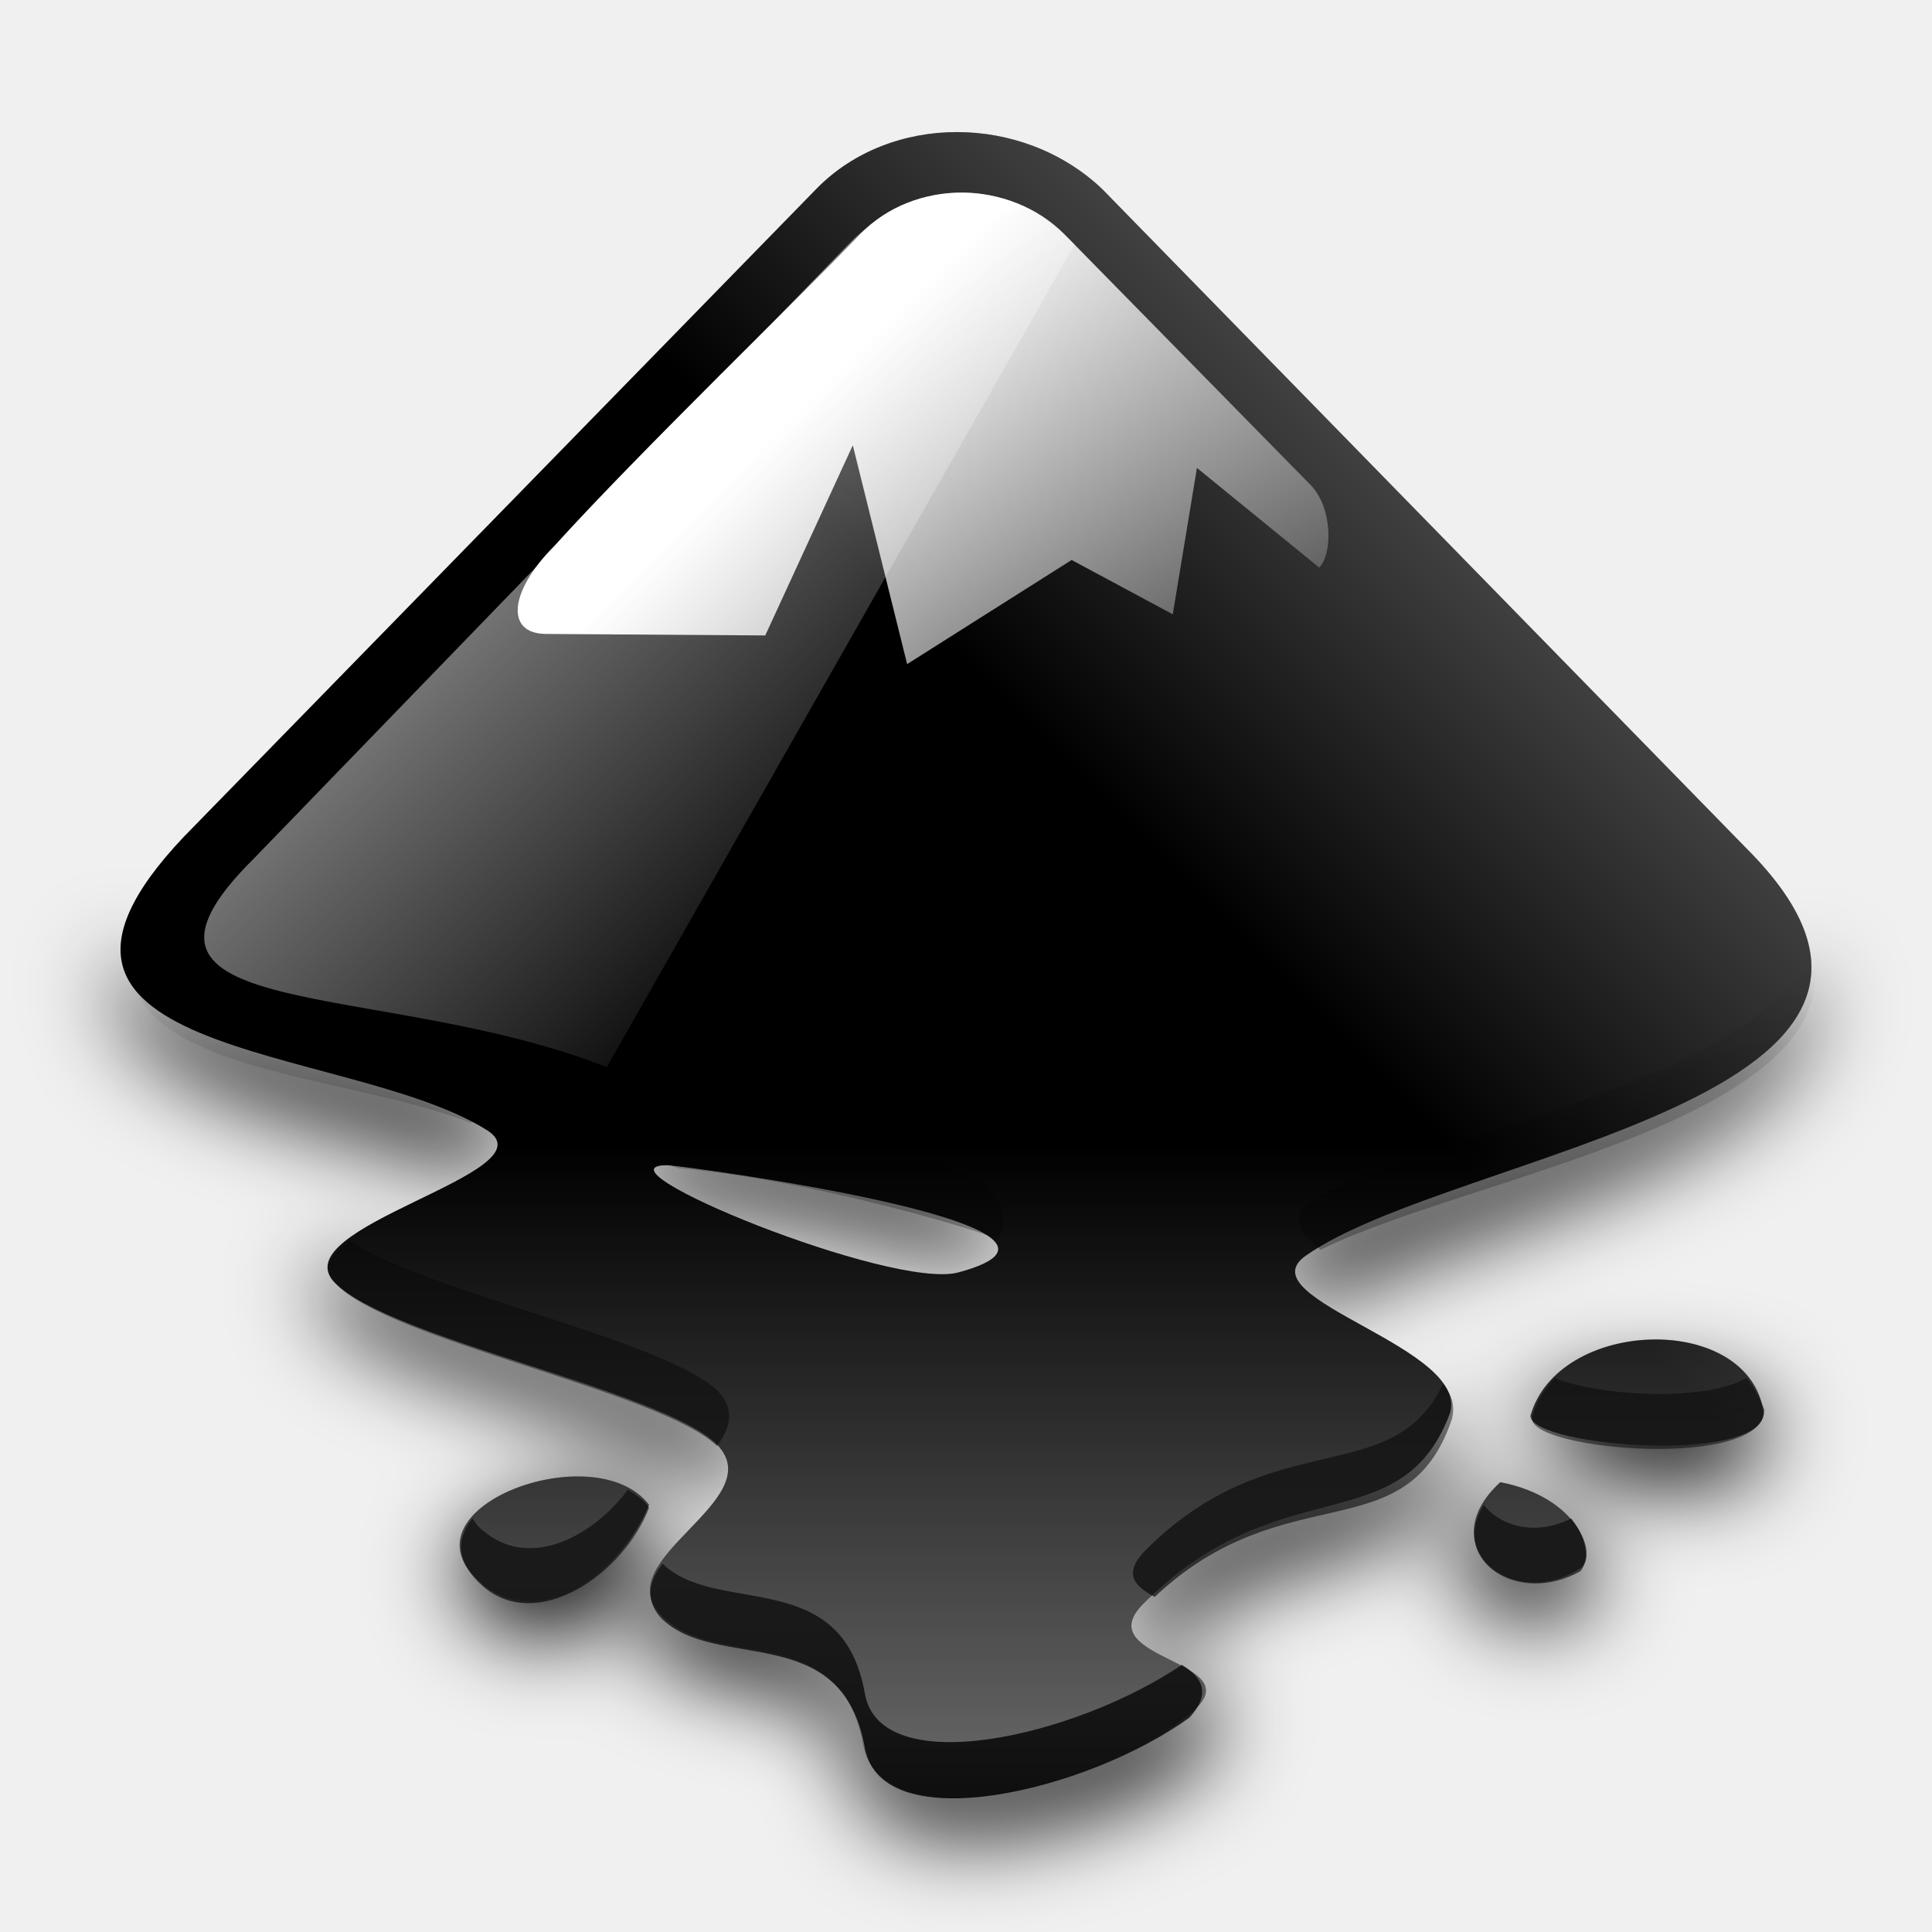
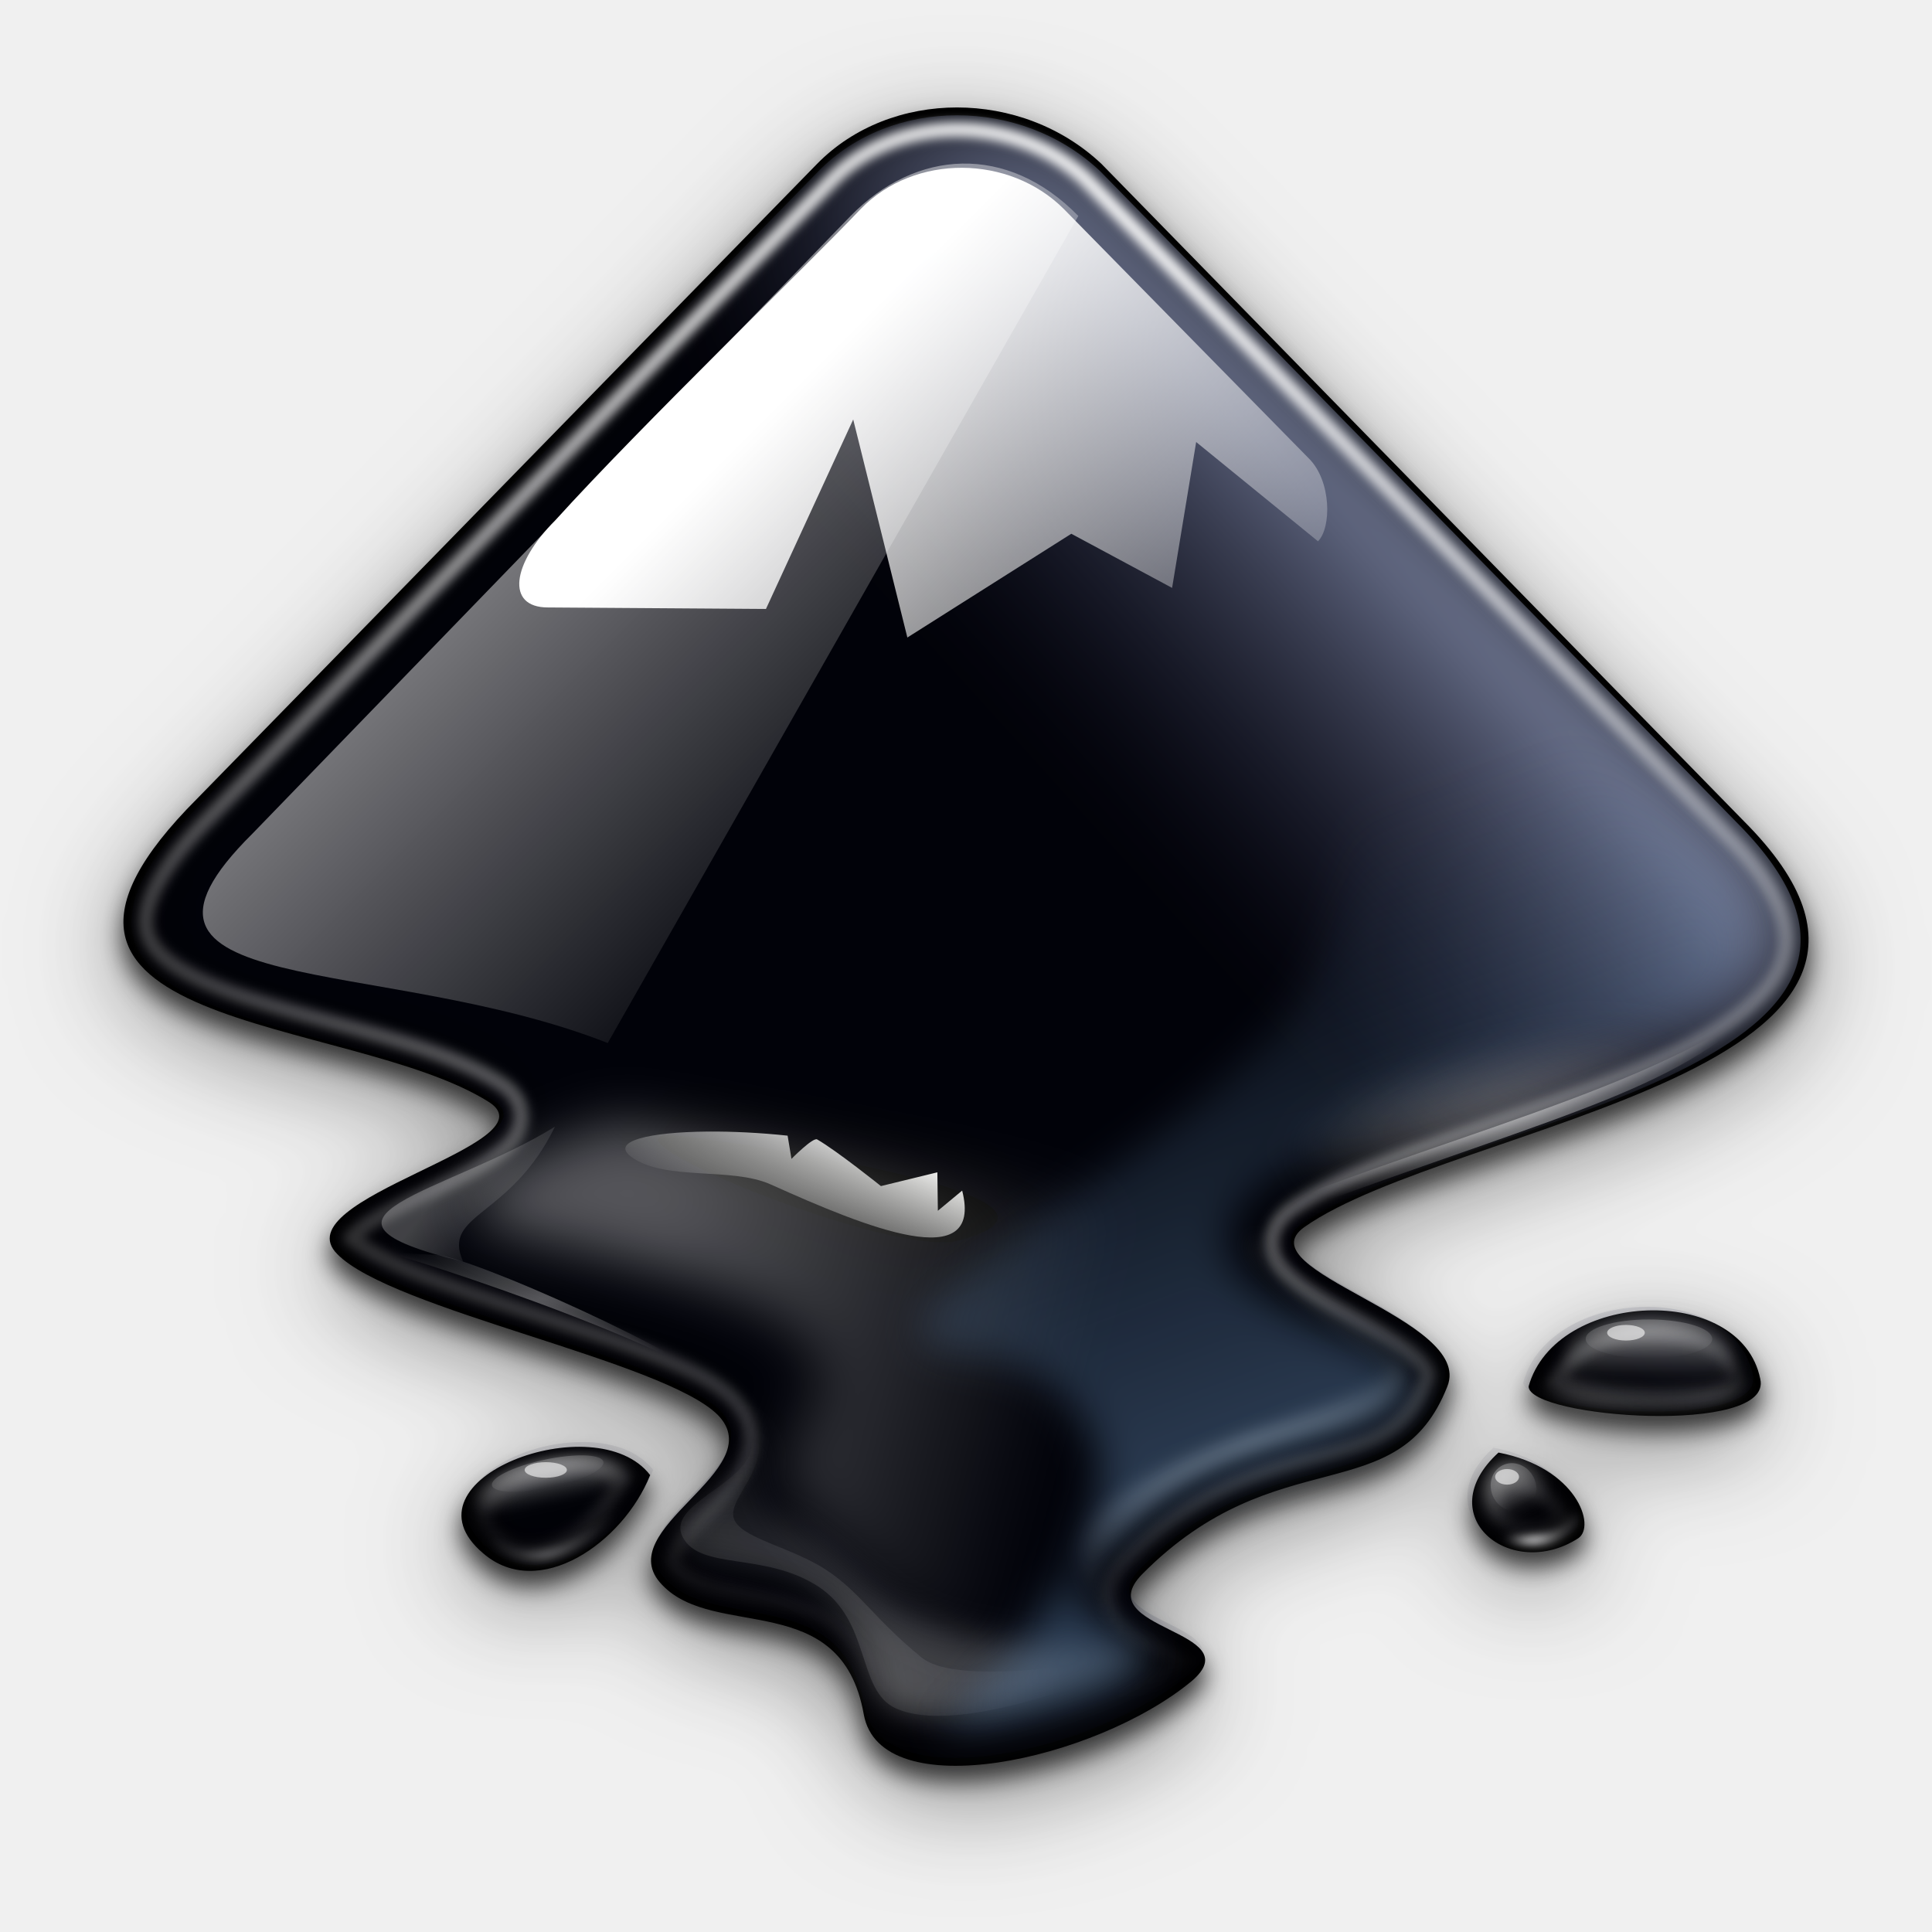
<svg xmlns="http://www.w3.org/2000/svg" xmlns:xlink="http://www.w3.org/1999/xlink" version="1.0" width="128" height="128" id="svg2">
  <defs id="defs4">
    <linearGradient id="WhiteTransparent" gradientUnits="userSpaceOnUse">
      <stop style="stop-color:white;stop-opacity:1" offset="0" id="stop7" />
      <stop style="stop-color:white;stop-opacity:0" offset="1" id="stop9" />
    </linearGradient>
    <linearGradient id="BlackTransparent" gradientUnits="userSpaceOnUse">
      <stop style="stop-color:black;stop-opacity:1" offset="0" id="stop12" />
      <stop style="stop-color:black;stop-opacity:0" offset="1" id="stop14" />
    </linearGradient>
    <linearGradient id="liquidShade" xlink:href="#BlackTransparent" x1="0" y1="128" x2="0" y2="64" gradientUnits="userSpaceOnUse" />
    <linearGradient id="liquidSpecular" xlink:href="#WhiteTransparent" x1="0" y1="128" x2="0" y2="76" gradientUnits="userSpaceOnUse" />
    <linearGradient id="sideSpecular" xlink:href="#WhiteTransparent" x1="80" y1="20" x2="60" y2="40" gradientUnits="userSpaceOnUse" />
    <linearGradient id="IcecapTip" xlink:href="#WhiteTransparent" x1="60" y1="20" x2="90" y2="50" gradientUnits="userSpaceOnUse" />
    <linearGradient id="shinySpecular" xlink:href="#WhiteTransparent" x1="33" y1="35" x2="58" y2="60" gradientUnits="userSpaceOnUse" />
    <clipPath clipPathUnits="userSpaceOnUse" id="clipoutline1">
      <path id="outline1" d="M 54.1,12.5 L 12.9,54.7 C -2.7,70.3 23,69 32.3,74.9 C 36.6,77.7 18.5,81.3 22.2,85 C 25.8,88.7 43.9,92.1 47.5,95.7 C 51.1,99.4 40.2,103.3 43.8,107 C 47.3,110.7 55.7,107.2 57.2,115.6 C 58.3,121.8 72.6,118.7 79,113.4 C 83,110 72.1,110 75.7,106.3 C 84.7,97.2 92.7,102.2 96,93.8 C 97.8,89.3 82.4,86.1 86.5,83.2 C 96.3,76.3 132.3,72.8 115.7,56.2 L 73,12.5 C 67.7,7.5 59,7.5 54.1,12.5 z M 44.2,77.2 C 45.1,77.2 75,81.2 63.5,84.3 C 59.1,85.5 38.9,77.2 44.2,77.2 z M 101.4,93.8 C 101.4,95.9 117.7,97.1 116.8,93.3 C 115.5,86.9 103.2,87.4 101.4,93.8 z M 31.9,104.9 C 35.6,108.1 41.2,104.2 43,99.7 C 39.4,95 26.1,100 31.9,104.9 z M 99.4,98.2 C 94.8,102.4 100.2,106.8 104.7,103.9 C 105.9,103.1 104.6,99.2 99.4,98.2 z " />
    </clipPath>
    <filter id="ShadowBlur" filterUnits="userSpaceOnUse" x="0" y="0">
      <feGaussianBlur in="SourceAlpha" stdDeviation="3" result="blur" id="feGaussianBlur24" />
    </filter>
+     <filter color-interpolation-filters="sRGB" id="filter6017">
+       <feGaussianBlur stdDeviation="0.805" id="feGaussianBlur6019" />
+     </filter>
+     <filter color-interpolation-filters="sRGB" id="filter6031">
+       <feGaussianBlur stdDeviation="3.49" id="feGaussianBlur6033" />
+     </filter>
+     <linearGradient xlink:href="#linearGradient5785" id="linearGradient9175" gradientUnits="userSpaceOnUse" x1="82.119" y1="20" x2="60" y2="40" />
+     <linearGradient gradientUnits="userSpaceOnUse" id="linearGradient5785">
+       <stop id="stop5787" offset="0" style="stop-color:#c0cdf9;stop-opacity:1" />
+       <stop id="stop5789" offset="1" style="stop-color:#07092d;stop-opacity:0.288" />
+     </linearGradient>
+     <clipPath clipPathUnits="userSpaceOnUse" id="clipPath9086">
+       <use id="use9088" xlink:href="#outline1" class="low-specularity" style="fill:#ffffff;fill-opacity:1" x="0" y="0" width="400" height="300" transform="translate(1.009546e-6,0)" />
+     </clipPath>
+     <filter color-interpolation-filters="sRGB" id="filter8490">
+       <feGaussianBlur stdDeviation="2.416" id="feGaussianBlur8492" />
+     </filter>
+     <linearGradient gradientUnits="userSpaceOnUse" y2="60" x2="58" y1="35" x1="33" xlink:href="#WhiteTransparent-4" id="shinySpecular-4" gradientTransform="matrix(1.009184,0,0,1.009184,-0.3890738,-0.3831933)" />
+     <linearGradient gradientUnits="userSpaceOnUse" id="WhiteTransparent-4">
+       <stop id="stop7606-4" offset="0" style="stop-color:white;stop-opacity:1" />
+       <stop id="stop7608-7" offset="1" style="stop-color:white;stop-opacity:0" />
+     </linearGradient>
+     <linearGradient gradientUnits="userSpaceOnUse" y2="50" x2="90" y1="20" x1="60" xlink:href="#WhiteTransparent-4" id="IcecapTip-6" />
+     <radialGradient xlink:href="#linearGradient8568" id="radialGradient9177" gradientUnits="userSpaceOnUse" gradientTransform="matrix(1.570052,0,0,1.05093,-75.50011,-22.09591)" cx="116.31" cy="250.897" fx="116.31" fy="250.897" r="30.6" />
+     <linearGradient id="linearGradient8568">
+       <stop style="stop-color:#ffffff;stop-opacity:1;" offset="0" id="stop8570" />
+       <stop style="stop-color:#ffffff;stop-opacity:0;" offset="1" id="stop8572" />
+     </linearGradient>
+     <radialGradient xlink:href="#linearGradient8568" id="radialGradient8574" cx="132.444" cy="251.994" fx="132.444" fy="251.994" r="30.6" gradientTransform="matrix(2.003253,0,0,1.340898,-132.8752,-95.16607)" gradientUnits="userSpaceOnUse" />
+     <filter color-interpolation-filters="sRGB" id="filter8732" x="-0.078" width="1.156" y="-0.114" height="1.228">
+       <feGaussianBlur stdDeviation="1.958" id="feGaussianBlur8734" />
+     </filter>
+     <radialGradient xlink:href="#linearGradient8738" id="radialGradient8744" cx="210.25" cy="168.5" fx="210.25" fy="168.5" r="34.25" gradientTransform="matrix(1,0,0,0.4233577,0,97.16423)" gradientUnits="userSpaceOnUse" />
+     <linearGradient id="linearGradient8738">
+       <stop style="stop-color:#ffffff;stop-opacity:1;" offset="0" id="stop8740" />
+       <stop style="stop-color:#ffffff;stop-opacity:0;" offset="1" id="stop8742" />
+     </linearGradient>
+     <radialGradient xlink:href="#linearGradient8738" id="radialGradient8768" gradientUnits="userSpaceOnUse" gradientTransform="matrix(1,0,0,0.4233577,0,97.16423)" cx="217.5" cy="182.082" fx="217.5" fy="182.082" r="34.25" />
+     <filter color-interpolation-filters="sRGB" id="filter8764" x="-0.074" width="1.149" y="-0.175" height="1.351">
+       <feGaussianBlur stdDeviation="2.12" id="feGaussianBlur8766" />
+     </filter>
+     <linearGradient xlink:href="#linearGradient8866" id="linearGradient8912" x1="231.625" y1="195.188" x2="231.75" y2="201.5" gradientUnits="userSpaceOnUse" />
+     <linearGradient id="linearGradient8866">
+       <stop style="stop-color:#ffffff;stop-opacity:1;" offset="0" id="stop8868" />
+       <stop style="stop-color:#ffffff;stop-opacity:0;" offset="1" id="stop8870" />
+     </linearGradient>
+     <linearGradient xlink:href="#linearGradient8866" id="linearGradient8910" x1="231.376" y1="195.621" x2="231.376" y2="200.071" gradientUnits="userSpaceOnUse" />
+     <filter color-interpolation-filters="sRGB" id="filter8906" x="-0.085" width="1.171" y="-0.278" height="1.556">
+       <feGaussianBlur stdDeviation="0.565" id="feGaussianBlur8908" />
+     </filter>
+     <radialGradient xlink:href="#linearGradient8916" id="radialGradient8922" cx="228.219" cy="204.832" fx="228.219" fy="204.832" r="14.094" gradientTransform="matrix(1,0,0,0.1477455,0,174.5692)" gradientUnits="userSpaceOnUse" />
+     <linearGradient id="linearGradient8916">
+       <stop style="stop-color:#ffffff;stop-opacity:1;" offset="0" id="stop8918" />
+       <stop style="stop-color:#ffffff;stop-opacity:0;" offset="1" id="stop8920" />
+     </linearGradient>
+     <filter color-interpolation-filters="sRGB" id="filter8980" x="-0.07" width="1.14" y="-0.473" height="1.946">
+       <feGaussianBlur stdDeviation="0.821" id="feGaussianBlur8982" />
+     </filter>
+     <linearGradient xlink:href="#linearGradient8866" id="linearGradient8990" gradientUnits="userSpaceOnUse" x1="231.625" y1="195.188" x2="231.75" y2="201.5" />
+     <linearGradient xlink:href="#linearGradient8866" id="linearGradient8992" gradientUnits="userSpaceOnUse" x1="231.376" y1="195.621" x2="231.376" y2="200.071" />
+     <radialGradient xlink:href="#linearGradient8916" id="radialGradient8994" gradientUnits="userSpaceOnUse" gradientTransform="matrix(1,0,0,0.1477455,0,174.5692)" cx="228.219" cy="204.832" fx="228.219" fy="204.832" r="14.094" />
+     <radialGradient xlink:href="#linearGradient8998" id="radialGradient9004" cx="89.875" cy="187.869" fx="89.875" fy="187.869" r="22.75" gradientTransform="matrix(1,0,0,0.4070844,0,115.7601)" gradientUnits="userSpaceOnUse" />
+     <linearGradient id="linearGradient8998">
+       <stop style="stop-color:#ffffff;stop-opacity:0.33" offset="0" id="stop9000" />
+       <stop style="stop-color:#ffffff;stop-opacity:0;" offset="1" id="stop9002" />
+     </linearGradient>
+     <linearGradient xlink:href="#linearGradient8866" id="linearGradient9023" gradientUnits="userSpaceOnUse" x1="231.625" y1="195.188" x2="231.75" y2="201.5" />
+     <linearGradient xlink:href="#linearGradient8866" id="linearGradient9025" gradientUnits="userSpaceOnUse" x1="231.376" y1="195.621" x2="231.376" y2="200.071" />
+     <radialGradient xlink:href="#linearGradient9040" id="radialGradient9046" cx="90.281" cy="230.836" fx="90.281" fy="230.836" r="10.469" gradientTransform="matrix(1.185075,-0.3283582,0.1228557,0.4433973,-45.06831,152.9216)" gradientUnits="userSpaceOnUse" />
+     <linearGradient id="linearGradient9040">
+       <stop style="stop-color:#ffffff;stop-opacity:1;" offset="0" id="stop9042" />
+       <stop style="stop-color:#ffffff;stop-opacity:0;" offset="1" id="stop9044" />
+     </linearGradient>
+     <filter color-interpolation-filters="sRGB" id="filter9068" x="-0.076" width="1.152" y="-0.166" height="1.331">
+       <feGaussianBlur stdDeviation="0.665" id="feGaussianBlur9070" />
+     </filter>
+     <radialGradient xlink:href="#linearGradient9286" id="radialGradient11553" gradientUnits="userSpaceOnUse" gradientTransform="matrix(1.722153,0,0,1.694977,-49.39526,-14.07806)" cx="68.4" cy="21.226" fx="68.4" fy="21.226" r="54.783" />
+     <linearGradient id="linearGradient9286">
+       <stop style="stop-color:#ffffff;stop-opacity:1;" offset="0" id="stop9288" />
+       <stop style="stop-color:#ffffff;stop-opacity:0;" offset="1" id="stop9290" />
+     </linearGradient>
+     <filter color-interpolation-filters="sRGB" id="filter9298">
+       <feGaussianBlur stdDeviation="0.326" id="feGaussianBlur9300" />
+     </filter>
+     <linearGradient xlink:href="#linearGradient5899-3" id="linearGradient5905" x1="95.5" y1="208.164" x2="153.5" y2="223.5" gradientUnits="userSpaceOnUse" />
+     <linearGradient id="linearGradient5899-3">
+       <stop style="stop-color:#ffffff;stop-opacity:1;" offset="0" id="stop5901-1" />
+       <stop style="stop-color:#ffffff;stop-opacity:0;" offset="1" id="stop5903-7" />
+     </linearGradient>
+     <filter color-interpolation-filters="sRGB" id="filter5983-5" x="-0.083" width="1.165" y="-0.122" height="1.245">
+       <feGaussianBlur stdDeviation="3.687" id="feGaussianBlur5985-9" />
+     </filter>
+     <linearGradient xlink:href="#linearGradient5793-6" id="linearGradient5801" x1="57.225" y1="76.246" x2="53.632" y2="84.48" gradientUnits="userSpaceOnUse" gradientTransform="matrix(0.8852575,0,0,0.8852575,5.177215,9.229337)" />
+     <linearGradient id="linearGradient5793-6">
+       <stop style="stop-color:#eeeeec;stop-opacity:1;" offset="0" id="stop5795-2" />
+       <stop style="stop-color:#eeeeec;stop-opacity:0;" offset="1" id="stop5797-1" />
+     </linearGradient>
+     <radialGradient xlink:href="#linearGradient5805" id="radialGradient5811" cx="181.227" cy="214.551" fx="181.227" fy="214.551" r="22.466" gradientTransform="matrix(1.351523,0,0,1.717571,-63.70565,-153.9557)" gradientUnits="userSpaceOnUse" />
+     <linearGradient id="linearGradient5805">
+       <stop style="stop-color:#ffffff;stop-opacity:1;" offset="0" id="stop5807" />
+       <stop style="stop-color:#ffffff;stop-opacity:0;" offset="1" id="stop5809" />
+     </linearGradient>
+     <filter color-interpolation-filters="sRGB" id="filter5845">
+       <feGaussianBlur stdDeviation="1.241" id="feGaussianBlur5847" />
+     </filter>
+     <linearGradient xlink:href="#WhiteTransparent-4" id="linearGradient5822" gradientUnits="userSpaceOnUse" gradientTransform="matrix(0.4927913,0,0,0.4927913,-6.000388,-9.722518)" x1="73.712" y1="180.476" x2="82.754" y2="187.66" />
+     <linearGradient id="linearGradient10981-3">
+       <stop style="stop-color:#729fcf;stop-opacity:1;" offset="0" id="stop10983-2" />
+       <stop style="stop-color:#729fcf;stop-opacity:0;" offset="1" id="stop10985-3" />
+     </linearGradient>
+     <filter color-interpolation-filters="sRGB" id="filter10997-7">
+       <feGaussianBlur stdDeviation="2.77" id="feGaussianBlur10999-0" />
+     </filter>
+     <linearGradient y2="144.5" x2="153.701" y1="217.5" x1="180.813" gradientTransform="translate(-130.1657,-83.35279)" gradientUnits="userSpaceOnUse" id="linearGradient1030" xlink:href="#linearGradient10981-3" />
  </defs>
  <style type="text/css" id="style26">
	.specularity {opacity:0.5;}
	.low-specularity {opacity:0.25;}
	.full-specularity {opacity:1;}
	.black {fill:#000000;}
	.white {fill:#ffffff;}
	.outline-big {stroke-width:16;stroke:none;opacity:0.1;fill:none;}
	.outline-small {stroke-width:8;stroke:none;opacity:0.2;fill:none;}
	.stroke-highlight {fill:none;stroke:none;opacity:0.2;}
       	.base-shadow 	{fill:black;opacity:75;}
	</style>
-   <g id="g28">
-     <path filter="url(#ShadowBlur)" class="base-shadow" d="M 8,62.9 C 5.5,72.3 23.4,74 32.3,77.6 C 34.5,78.6 33.5,74.4 32.4,73.4 C 25.2,69.8 10.2,69 8,62.9 z M 119.6,63.9 C 116.9,72.8 94.6,77 86.6,81.7 C 84.5,82.9 83.4,88 87,86 C 96.6,80.7 122.8,75.3 119.6,63.9 z M 44.3,75.7 C 41,75.7 39,77.3 44.9,79.4 C 52.6,80 63.7,83 66,84 C 69.8,77.5 45,75.7 44.3,75.7 z M 23.2,84.2 C 21.8,83 20.3,85.2 22.3,87 C 25.8,90.8 44.9,94.9 48.6,98.5 C 50.4,99.4 49.8,96 48.7,94.9 C 45.3,91.5 28.2,87.6 23.2,84.2 z M 101.7,93.9 C 101.9,97.4 117.5,101.5 116.9,94 C 116.7,91.4 101.5,91.3 101.7,93.9 z M 95.6,93.7 C 92.2,100.8 84.3,96.2 75.8,104.8 C 73.5,106.5 74.5,111 76.8,108.6 C 85.5,100.4 93.2,104.9 96.2,96 C 96.4,95 96.2,94.4 95.6,93.7 z M 31.5,106 C 36,111 41.3,107.8 43,100.3 C 42.6,98.6 26.2,100.4 31.5,106 z M 98.7,100.2 C 93.3,104.6 102,109.6 104.7,106 C 108.3,101.3 101.3,102.6 98.7,100.2 z M 43.5,105 C 42.6,106.2 42.7,108 43.8,109.2 C 47.4,112.8 55.8,109.3 57.3,117.8 C 58.4,123.9 72.5,121.3 79.3,116.4 C 80.8,114.8 80.9,111 79,112 C 49.2,125.4 68.2,108.2 43.5,105 z " id="path30" />
-     <use class="outline-big" xlink:href="#outline1" id="use32" />
-     <use class="outline-small" xlink:href="#outline1" id="use34" />
-     <use class="black;" xlink:href="#outline1" id="use36" />
-     <use clip-path="url(#clipoutline1)" xlink:href="#outline1" class="stroke-highlight" id="use38" />
-     <use style="fill:url(#liquidSpecular)" class="specularity" xlink:href="#outline1" id="use40" />
-     <use style="fill:url(#sideSpecular)" class="low-specularity" xlink:href="#outline1" id="use42" />
-     <path class="specularity" style="fill:url(#shinySpecular);" d="M 16.8,56.9 C 5.7,67.9 25.2,64.8 40.2,70.7 L 71.2,16.2 C 66.5,11.4 60.5,11.8 56.2,16.2 L 16.8,56.9 z " id="path44" />
-     <path style="fill:url(#liquidShade)" class="shade" d="M 8.9,61.7 C 6.3,71.1 22.3,70.9 31.2,74.4 C 32.7,73.5 33.5,72.4 32.4,71.4 C 25.2,67.8 11,67.8 8.9,61.7 z M 120,62.7 C 117.3,71.6 94.5,75 86.6,79.7 C 85.5,80.8 86.2,81.8 87.5,82.8 C 97.3,77.9 123.2,74.1 120,62.7 z M 44.3,73.7 C 41.1,73.7 39.1,75.3 44.9,77.4 C 52.6,78 63.7,81.1 66.1,82.1 C 69.8,75.5 45.1,73.7 44.3,73.7 z M 23.2,82.2 C 21.9,83.1 21.2,84.1 22.3,85.1 C 25.8,88.8 43.8,92.2 47.5,95.8 C 48.4,94.6 48.7,93.4 47.6,92.2 C 44.2,88.8 28.2,85.6 23.2,82.2 z M 103,91.3 C 102.3,92.1 101.7,93 101.5,94 C 101.5,96.1 116.9,97.4 116.9,93.4 C 116.6,92.7 116.3,92 115.7,91.3 C 112.9,92.9 106,92.5 103,91.3 z M 95.6,91.7 C 92.2,98.8 84.3,94.2 75.8,102.8 C 74.4,104.3 75.2,105.1 76.5,105.8 C 85.2,97.6 93.2,102.9 96.2,94 C 96.4,93.1 96.2,92.4 95.6,91.7 z M 41.6,98.7 C 39.2,101.9 35,104 32,101.4 C 31.7,101.2 31.5,100.9 31.3,100.6 C 30.2,102 30.2,103.5 32,105.1 C 35.6,108.2 41.3,104.3 43,99.9 C 42.7,99.4 42.1,99 41.6,98.7 z M 98.3,99.7 C 96,103.4 100.6,106.4 104.7,104.1 C 105.3,103.4 105.2,102 104.1,100.6 C 101.7,101.8 99.4,101.1 98.3,99.7 z M 43.9,103.6 C 43,104.7 42.7,106 43.8,107.2 C 47.4,110.8 55.8,107.3 57.3,115.8 C 58.4,121.9 72,118.7 78.8,113.8 C 80.3,112.16 79.6,111.1 78.3,110.3 C 71.2,115.1 58.3,118 57.3,112.2 C 55.8,103.7 47.5,107.1 43.9,103.6 z " id="path46" />
-     <path id="icecap" class="full-specularity" style="fill:url(#IcecapTip)" d="M 70.5,15.5 L 86.8,32.1 C 88.3,33.6 88.3,36.7 87.4,37.6 L 79.3,31 L 77.7,40.7 L 71,37.1 L 60.1,44 L 56.5,29.5 L 50.7,42.1 L 36.2,42 C 33.4,42 33.8,39.1 36.7,36.2 C 42.4,29.9 53.5,19.2 57,15.5 C 60.6,11.8 66.9,11.9 70.5,15.5 z " />
+   <g style="display:inline;enable-background:new" transform="matrix(0.9965784,0,0,0.9962666,0.2205497,-1.598221)" id="g9139">
+     <g style="opacity:0.783" transform="translate(3.68968e-7,0.4883067)" id="g6035">
+       <path style="fill:#000000;fill-opacity:1;filter:url(#filter6017)" d="m 54.1,12.988 -41.2,42.2 c -15.6,15.6 10.1,14.3 19.4,20.2 4.3,2.8 -13.8,6.4 -10.1,10.1 3.6,3.7 21.7,7.1 25.3,10.7 3.6,3.7 -7.3,7.6 -3.7,11.3 3.5,3.7 11.9,0.2 13.4,8.6 1.1,6.2 15.4,3.1 21.8,-2.2 4,-3.4 -6.9,-3.4 -3.3,-7.1 9,-9.1 17,-4.1 20.3,-12.5 1.8,-4.5 -13.6,-7.7 -9.5,-10.6 9.8,-6.9 45.8,-10.4 29.2,-27 l -42.7,-43.7 c -5.3,-5 -14,-5 -18.9,0 z m 47.3,81.3 c 0,2.1 16.3,3.3 15.4,-0.5 -1.3,-6.4 -13.6,-5.9 -15.4,0.5 z M 31.9,105.388 c 3.7,3.2 9.3,-0.7 11.1,-5.2 -3.6,-4.7 -16.9,0.3 -11.1,5.2 z m 67.5,-6.7 c -4.6,4.2 0.8,8.6 5.3,5.7 1.2,-0.8 -0.1,-4.7 -5.3,-5.7 z" id="path5987" />
+       <path id="path6021" d="m 54.1,13.965 -41.2,42.2 c -15.6,15.6 10.1,14.3 19.4,20.2 4.3,2.8 -13.8,6.4 -10.1,10.1 3.6,3.7 21.7,7.1 25.3,10.7 3.6,3.7 -7.3,7.6 -3.7,11.3 3.5,3.7 11.9,0.2 13.4,8.6 1.1,6.2 15.4,3.1 21.8,-2.2 4,-3.4 -6.9,-3.4 -3.3,-7.1 9,-9.1 17,-4.1 20.3,-12.5 1.8,-4.5 -13.6,-7.7 -9.5,-10.6 9.8,-6.9 45.8,-10.4 29.2,-27 l -42.7,-43.7 c -5.3,-5 -14,-5 -18.9,0 z m 47.3,81.3 c 0,2.1 16.3,3.3 15.4,-0.5 -1.3,-6.4 -13.6,-5.9 -15.4,0.5 z M 31.9,106.365 c 3.7,3.2 9.3,-0.7 11.1,-5.2 -3.6,-4.7 -16.9,0.3 -11.1,5.2 z m 67.5,-6.7 c -4.6,4.2 0.8,8.6 5.3,5.7 1.2,-0.8 -0.1,-4.7 -5.3,-5.7 z" style="opacity:0.576;fill:#000000;fill-opacity:1;filter:url(#filter6031)" />
+     </g>
+     <path style="fill:#000000;fill-opacity:1" d="M 54.1,12.5 12.9,54.7 C -2.7,70.3 23,69 32.3,74.9 36.6,77.7 18.5,81.3 22.2,85 c 3.6,3.7 21.7,7.1 25.3,10.7 3.6,3.7 -7.3,7.6 -3.7,11.3 3.5,3.7 11.9,0.2 13.4,8.6 1.1,6.2 15.4,3.1 21.8,-2.2 4,-3.4 -6.9,-3.4 -3.3,-7.1 9,-9.1 17,-4.1 20.3,-12.5 1.8,-4.5 -13.6,-7.7 -9.5,-10.6 9.8,-6.9 45.8,-10.4 29.2,-27 L 73,12.5 c -5.3,-5 -14,-5 -18.9,0 z m 47.3,81.3 c 0,2.1 16.3,3.3 15.4,-0.5 -1.3,-6.4 -13.6,-5.9 -15.4,0.5 z m -69.5,11.1 c 3.7,3.2 9.3,-0.7 11.1,-5.2 -3.6,-4.7 -16.9,0.3 -11.1,5.2 z m 67.5,-6.7 c -4.6,4.2 0.8,8.6 5.3,5.7 1.2,-0.8 -0.1,-4.7 -5.3,-5.7 z" id="use7631" />
+     <path style="fill:none" d="M 54.1,12.5 12.9,54.7 C -2.7,70.3 23,69 32.3,74.9 36.6,77.7 18.5,81.3 22.2,85 c 3.6,3.7 21.7,7.1 25.3,10.7 3.6,3.7 -7.3,7.6 -3.7,11.3 3.5,3.7 11.9,0.2 13.4,8.6 1.1,6.2 15.4,3.1 21.8,-2.2 4,-3.4 -6.9,-3.4 -3.3,-7.1 9,-9.1 17,-4.1 20.3,-12.5 1.8,-4.5 -13.6,-7.7 -9.5,-10.6 9.8,-6.9 45.8,-10.4 29.2,-27 L 73,12.5 c -5.3,-5 -14,-5 -18.9,0 z m 47.3,81.3 c 0,2.1 16.3,3.3 15.4,-0.5 -1.3,-6.4 -13.6,-5.9 -15.4,0.5 z m -69.5,11.1 c 3.7,3.2 9.3,-0.7 11.1,-5.2 -3.6,-4.7 -16.9,0.3 -11.1,5.2 z m 67.5,-6.7 c -4.6,4.2 0.8,8.6 5.3,5.7 1.2,-0.8 -0.1,-4.7 -5.3,-5.7 z" id="use7639" />
+     <use id="use7641" xlink:href="#outline1" class="low-specularity" style="opacity:0.67;fill:url(#linearGradient9175);filter:url(#filter8490)" x="0" y="0" width="400" height="300" transform="matrix(0.9905442,0,0,0.9905442,0.6051535,0.604136)" clip-path="url(#clipPath9086)" />
+     <path id="path7643" d="m 16.565,57.039 c -11.202,11.101 8.477,7.973 23.615,13.927 l 31.285,-55.001 c -4.743,-4.844 -10.798,-4.44 -15.138,0 L 16.565,57.039 z" style="opacity:0.505;fill:url(#shinySpecular-4);stroke:none" class="specularity" />
+     <path d="m 70.5,15.5 16.3,16.6 c 1.5,1.5 1.5,4.6 0.6,5.5 L 79.3,31 77.7,40.7 71,37.1 60.1,44 56.5,29.5 50.7,42.1 36.2,42 c -2.8,0 -2.4,-2.9 0.5,-5.8 5.7,-6.3 16.8,-17 20.3,-20.7 3.6,-3.7 9.9,-3.6 13.5,0 z" style="fill:url(#IcecapTip-6)" class="full-specularity" id="icecap-7" />
+     <path style="opacity:0.217;fill:url(#radialGradient9177);fill-opacity:1;fill-rule:evenodd;stroke:none" d="m 113,203.5 c 0,0 3.341,5.101 3,7.5 -0.668,4.709 -10.809,7.058 -8.562,11.25 2.22,4.141 10.221,1.794 16.938,6.125 6.688,4.312 4.889,13.101 9.75,15.312 9.479,4.312 34.375,-7.438 33.125,-7.188 -1.25,0.25 -24.57,5.095 -29.82,0.845 -5.986,-4.846 -7.702,-8.23 -12.117,-11.095 -4.138,-2.685 -9.95,-3.78 -11.303,-5.979 -1.353,-2.198 2.709,-5.035 2.99,-9.271 0.169,-2.544 -4,-7.5 -4,-7.5 z" id="path8566" transform="matrix(0.5296484,0,0,0.5296484,-11.72226,-13.86416)" />
+     <path transform="matrix(0.5296484,0,0,0.5296484,-11.72226,-13.86416)" id="path8718" d="m 113,203.5 c 0,0 3.341,5.101 3,7.5 -0.668,4.709 -10.809,7.058 -8.562,11.25 2.22,4.141 10.221,1.794 16.938,6.125 6.688,4.312 4.889,13.101 9.75,15.312 9.479,4.312 34.375,-7.438 33.125,-7.188 -41.34,0.157 -33.625,-10.495 -49.562,-17.5 -2.303,-1.012 -0.968,-3.763 -0.688,-8 0.169,-2.544 -4,-7.5 -4,-7.5 z" style="opacity:0.276;fill:url(#radialGradient8574);fill-opacity:1;fill-rule:evenodd;stroke:none;filter:url(#filter8732)" />
+     <path style="opacity:0.453;fill:url(#radialGradient8744);fill-opacity:1;fill-rule:evenodd;stroke:none" d="m 183.25,181.75 c 37.104,-13.655 49.024,-15.531 61.25,-27.75 -14.161,11.954 -44.099,18.366 -68.5,29 l 7.25,-1.25 z" id="path8736" transform="matrix(0.5296484,0,0,0.5296484,-11.72226,-13.86416)" />
+     <path transform="matrix(0.5296484,0,0,0.5296484,-11.72226,-14.79104)" id="path8746" d="m 183.25,181.75 c 61.104,-21.655 50.774,-21.531 61.25,-27.75 -19.428,7.437 -55.734,8.23 -68.5,29 l 7.25,-1.25 z" style="opacity:0.512;fill:url(#radialGradient8768);fill-opacity:1;fill-rule:evenodd;stroke:none;filter:url(#filter8764)" />
+     <path style="opacity:0.286;fill:url(#linearGradient8912);fill-opacity:1;fill-rule:nonzero;stroke:none;stroke-width:1;marker:none;visibility:visible;display:inline;overflow:visible;enable-background:accumulate" id="path8864" d="m 237.875,199.062 c 0,1.346 -3.554,2.438 -7.938,2.438 -4.384,0 -7.938,-1.091 -7.938,-2.438 0,-1.346 3.554,-2.438 7.938,-2.438 4.384,0 7.938,1.091 7.938,2.438 z" transform="matrix(0.5296484,0,0,0.5296484,-12.38432,-14.79104)" />
+     <path transform="matrix(0.7131486,0,0,1.140781,-54.5779,-134.955)" d="m 237.875,199.062 c 0,1.346 -3.554,2.438 -7.938,2.438 -4.384,0 -7.938,-1.091 -7.938,-2.438 0,-1.346 3.554,-2.438 7.938,-2.438 4.384,0 7.938,1.091 7.938,2.438 z" id="path8874" style="opacity:0.621;fill:url(#linearGradient8910);fill-opacity:1;fill-rule:nonzero;stroke:none;stroke-width:1;marker:none;visibility:visible;display:inline;overflow:visible;filter:url(#filter8906);enable-background:accumulate" />
+     <path style="fill:url(#radialGradient8922);fill-opacity:1;fill-rule:evenodd;stroke:none;filter:url(#filter8980)" d="m 214.125,203.75 c 3.769,3.484 24.756,5.272 28.188,-1 -6.737,4.784 -21.717,3.103 -28.188,1 z" id="path8914" transform="matrix(0.5296484,0,0,0.5296484,-11.72226,-14.23868)" />
+     <path transform="matrix(0.2042516,-0.1035605,0.2395168,0.4723972,5.754795,30.28656)" d="m 236.446,199.062 c 0,1.702 -2.914,3.082 -6.508,3.082 -3.595,0 -6.508,-1.38 -6.508,-3.082 0,-1.702 2.914,-3.082 6.508,-3.082 3.595,0 6.508,1.38 6.508,3.082 z" id="path8984" style="opacity:0.286;fill:url(#linearGradient8990);fill-opacity:1;fill-rule:nonzero;stroke:none;stroke-width:1;marker:none;visibility:visible;display:inline;overflow:visible;enable-background:accumulate" />
+     <path style="opacity:0.621;fill:url(#linearGradient8992);fill-opacity:1;fill-rule:nonzero;stroke:none;stroke-width:1;marker:none;visibility:visible;display:inline;overflow:visible;filter:url(#filter8906);enable-background:accumulate" id="path8986" d="m 236.993,199.062 c 0,1.182 -3.159,2.14 -7.056,2.14 -3.897,0 -7.056,-0.958 -7.056,-2.14 0,-1.182 3.159,-2.14 7.056,-2.14 3.897,0 7.056,0.958 7.056,2.14 z" transform="matrix(0.2750159,-0.1394397,0.5158824,1.017471,-65.3535,-69.30064)" />
+     <path transform="matrix(0.2042516,-0.1035605,0.2395168,0.4723972,6.259901,30.64976)" id="path8988" d="m 217.058,201.94 c 3.769,3.484 26.971,8.911 25.255,0.81 -3.317,5.323 -18.784,1.293 -25.255,-0.81 z" style="fill:url(#radialGradient8994);fill-opacity:1;fill-rule:evenodd;stroke:none;filter:url(#filter8980)" />
+     <path style="fill:url(#radialGradient9004);fill-opacity:1;fill-rule:evenodd;stroke:none" d="m 68.25,186 c 0,-0.621 38.846,11.838 45.5,18.5 -5.471,-5.338 -33.16,-17.616 -37.375,-17.75 -4.215,-0.134 -7.625,-0.5 -8.125,-0.75 z" id="path8996" transform="matrix(0.5296484,0,0,0.5296484,-11.72226,-13.86416)" />
+     <g id="g9018" transform="matrix(0.8790148,-0.1929959,0.2338341,0.6959295,-20.20953,36.72556)">
+       <path style="opacity:0.286;fill:url(#linearGradient9023);fill-opacity:1;fill-rule:nonzero;stroke:none;stroke-width:1;marker:none;visibility:visible;display:inline;overflow:visible;enable-background:accumulate" id="path9006" d="m 237.875,199.062 c 0,1.346 -3.554,2.438 -7.938,2.438 -4.384,0 -7.938,-1.091 -7.938,-2.438 0,-1.346 3.554,-2.438 7.938,-2.438 4.384,0 7.938,1.091 7.938,2.438 z" transform="matrix(0.5296484,0,0,0.5296484,-84.4165,-4.727724)" />
+       <path transform="matrix(0.7131486,0,0,1.140781,-126.6101,-124.8917)" d="m 237.875,199.062 c 0,1.346 -3.554,2.438 -7.938,2.438 -4.384,0 -7.938,-1.091 -7.938,-2.438 0,-1.346 3.554,-2.438 7.938,-2.438 4.384,0 7.938,1.091 7.938,2.438 z" id="path9008" style="opacity:0.621;fill:url(#linearGradient9025);fill-opacity:1;fill-rule:nonzero;stroke:none;stroke-width:1;marker:none;visibility:visible;display:inline;overflow:visible;filter:url(#filter8906);enable-background:accumulate" />
+     </g>
+     <path style="opacity:0.616;fill:url(#radialGradient9046);fill-opacity:1;fill-rule:evenodd;stroke:none;filter:url(#filter9068)" d="m 80.5,220.062 c 0,0 2.103,5.651 7.875,5.938 5.839,0.29 12.503,-7.007 13.062,-9.625 -1,2.25 -6.59,9.033 -13.812,8.938 -4.1,-0.054 -7.125,-5.25 -7.125,-5.25 z" id="path9038" transform="matrix(0.5296484,0,0,0.5296484,-11.62295,-14.42691)" />
+     <path d="m 63.406,10.219 c -3.098,0 -6.135,1.122 -8.281,3.312 l -41.188,42.188 c -3.766,3.766 -4.67,6.231 -4.438,7.625 0.116,0.697 0.459,1.303 1.188,1.938 0.729,0.634 1.831,1.256 3.156,1.812 2.65,1.112 6.218,2.008 9.719,2.969 3.501,0.961 6.93,1.975 9.531,3.625 0.397,0.258 0.769,0.576 1.031,1.031 0.262,0.455 0.354,1.056 0.25,1.562 -0.208,1.013 -0.832,1.547 -1.469,2.031 -1.273,0.969 -3.023,1.773 -4.781,2.625 -1.758,0.852 -3.525,1.723 -4.406,2.438 -0.441,0.357 -0.6,0.678 -0.594,0.656 0.006,-0.022 -0.117,-0.273 0.094,-0.062 0.552,0.567 2.274,1.538 4.469,2.406 2.195,0.868 4.881,1.746 7.594,2.625 2.713,0.879 5.457,1.75 7.781,2.656 2.324,0.906 4.218,1.749 5.469,3 0.623,0.64 1.063,1.436 1.156,2.25 0.094,0.814 -0.127,1.578 -0.438,2.219 -0.621,1.281 -1.62,2.267 -2.531,3.219 -0.911,0.952 -1.736,1.86 -2.031,2.469 -0.148,0.304 -0.17,0.502 -0.156,0.625 0.014,0.123 0.035,0.246 0.312,0.531 A 1.457,1.457 0 0 1 44.875,106 c 1.194,1.262 3.787,1.439 6.719,2.125 1.466,0.343 2.999,0.862 4.312,2 1.314,1.138 2.299,2.871 2.719,5.219 0.176,0.995 0.703,1.479 1.969,1.875 1.266,0.396 3.194,0.466 5.312,0.156 4.236,-0.619 9.26,-2.695 12.156,-5.094 0.18,-0.153 0.13,-0.113 0.188,-0.187 -0.195,-0.139 -0.652,-0.437 -1.406,-0.813 -0.892,-0.444 -1.945,-0.86 -2.75,-1.875 -0.403,-0.508 -0.68,-1.309 -0.562,-2.094 0.117,-0.784 0.547,-1.437 1.125,-2.031 4.746,-4.798 9.422,-5.944 12.938,-6.875 1.758,-0.465 3.229,-0.891 4.344,-1.594 1.114,-0.703 1.985,-1.664 2.719,-3.531 0.081,-0.202 0.079,-0.261 -0.031,-0.5 C 94.515,92.542 94.221,92.16 93.75,91.75 92.809,90.931 91.24,90.051 89.688,89.188 88.135,88.324 86.627,87.519 85.531,86.5 c -0.548,-0.51 -1.122,-1.152 -1.188,-2.125 -0.066,-0.973 0.573,-1.852 1.312,-2.375 2.746,-1.933 6.896,-3.405 11.406,-4.969 4.51,-1.564 9.361,-3.182 13.312,-5.031 3.951,-1.849 6.857,-3.979 7.781,-6.125 0.462,-1.073 0.547,-2.159 0.063,-3.562 -0.484,-1.404 -1.59,-3.121 -3.563,-5.094 L 72,13.562 c -0.011,-0.01 -0.021,-0.021 -0.031,-0.031 -2.358,-2.208 -5.478,-3.312 -8.562,-3.312 z m 45.938,80 c -2.635,0.095 -5.06,1.301 -6.094,3.188 0.294,0.111 0.558,0.235 1.031,0.344 1.376,0.316 3.296,0.521 5.188,0.562 1.892,0.042 3.784,-0.117 4.937,-0.438 0.505,-0.14 0.772,-0.282 0.906,-0.375 -0.256,-1.091 -0.865,-1.862 -1.906,-2.438 -1.079,-0.596 -2.557,-0.898 -4.062,-0.844 z m -70.5,9.062 c -2.09,-0.145 -4.717,0.687 -6,1.719 -0.642,0.516 -0.913,0.994 -0.938,1.312 -0.024,0.318 0.077,0.742 0.938,1.469 a 1.457,1.457 0 0 1 0,0.031 c 1.353,1.17 2.882,1.048 4.625,0.094 1.461,-0.8 2.757,-2.301 3.625,-3.875 -0.585,-0.377 -1.285,-0.683 -2.25,-0.75 z m 61,0.625 c -0.447,0.569 -0.691,1.098 -0.719,1.469 -0.038,0.512 0.107,0.907 0.5,1.281 0.737,0.701 2.339,1.003 3.969,0.125 -0.032,-0.189 -0.093,-0.476 -0.344,-0.844 -0.5,-0.734 -1.669,-1.525 -3.406,-2.031 z" id="87235" style="fill:none;stroke:url(#radialGradient11553);stroke-width:1.004;stroke-miterlimit:4;stroke-opacity:1;stroke-dasharray:none;filter:url(#filter9298)" xlink:href="#use7639" />
+     <path transform="matrix(0.4883067,0,0,0.4883067,-5.810401,-7.704252)" id="path5897" d="m 95.5,172 c -5.091,1.502 -21.592,7.737 -19.25,12.5 2.244,4.563 40.611,6.401 46.5,20 2.568,5.93 -5.892,10.403 -3.75,16.5 1.65,4.695 14.412,16.491 22.486,22.068 6.333,4.374 14.651,-3.522 11.264,-10.068 -5.396,-10.428 18.443,-23.199 29.25,-29 6.305,-3.384 -13,-20 -13,-20 0,0 -73.5,-12 -73.5,-12 z" style="opacity:0.325;fill:url(#linearGradient5905);fill-opacity:1;fill-rule:evenodd;stroke:none;filter:url(#filter5983-5)" />
+     <path id="path5783" d="m 41.742,78.533 c 2.232,1.639 6.637,0.651 9.282,1.842 6.35,2.859 14.155,6.045 12.719,0.405 0,0 -1.616,1.342 -1.616,1.342 0,0 -0.032,-2.558 -0.032,-2.558 0,0 -3.752,0.916 -3.752,0.916 0,0 -2.906,-2.333 -4.239,-3.102 -0.278,-0.161 -1.708,1.293 -1.708,1.293 0,0 -0.257,-1.544 -0.257,-1.544 -1.857,-0.198 -3.696,-0.285 -5.315,-0.272 -3.881,0.031 -6.499,0.638 -5.083,1.678 z" style="fill:url(#linearGradient5801);fill-opacity:1;fill-rule:evenodd;stroke:none" />
+     <path transform="matrix(0.4883067,0,0,0.4883067,-5.810401,-7.704252)" id="path5803" d="m 182.75,187.25 c -1.76,6.478 21.628,15.28 19.875,19.75 -3.859,9.842 -24.976,3.138 -41.125,23.75 -2.313,2.953 3.25,13.5 2.5,12.25 -0.75,-1.25 -6.465,-9.963 -5,-14.25 4.594,-13.445 49.013,-18.457 40.875,-24.875 -4.68,-3.691 -21.506,-13.887 -17.125,-16.625 z" style="opacity:0.478;fill:url(#radialGradient5811);fill-opacity:1;fill-rule:evenodd;stroke:none;filter:url(#filter5845)" />
+     <path transform="matrix(0.4883067,0,0,0.4883067,-6.359746,-8.009444)" d="m 236.5,201.188 c 0,0.587 -1.147,1.062 -2.562,1.062 -1.415,0 -2.562,-0.476 -2.562,-1.062 0,-0.587 1.147,-1.062 2.562,-1.062 1.415,0 2.562,0.476 2.562,1.062 z" id="path6041" style="opacity:0.586;fill:#ffffff;fill-opacity:1;fill-rule:nonzero;stroke:none;stroke-width:1;marker:none;visibility:visible;display:inline;overflow:visible;enable-background:accumulate" />
+     <path style="opacity:0.586;fill:#ffffff;fill-opacity:1;fill-rule:nonzero;stroke:none;stroke-width:1;marker:none;visibility:visible;display:inline;overflow:visible;enable-background:accumulate" id="path6043" d="m 236.5,201.188 c 0,0.587 -1.147,1.062 -2.562,1.062 -1.415,0 -2.562,-0.476 -2.562,-1.062 0,-0.587 1.147,-1.062 2.562,-1.062 1.415,0 2.562,0.476 2.562,1.062 z" transform="matrix(0.3096579,0,0,0.4883067,27.52844,1.573576)" />
+     <path style="opacity:0.586;fill:#ffffff;fill-opacity:1;fill-rule:nonzero;stroke:none;stroke-width:1;marker:none;visibility:visible;display:inline;overflow:visible;enable-background:accumulate" id="path6045" d="m 236.5,201.188 c 0,0.587 -1.147,1.062 -2.562,1.062 -1.415,0 -2.562,-0.476 -2.562,-1.062 0,-0.587 1.147,-1.062 2.562,-1.062 1.415,0 2.562,0.476 2.562,1.062 z" transform="matrix(0.5478563,0,0,0.4883067,-92.10223,1.115795)" />
+     <path id="path5049" d="m 36.672,76.529 c -7.153,4.424 -18.274,6.034 -6.104,8.973 -1.45,-3.228 3.139,-2.872 6.104,-8.973 z" style="opacity:0.251;fill:url(#linearGradient5822);fill-opacity:1;fill-rule:nonzero;stroke:none;stroke-width:2.048;marker:none;visibility:visible;display:inline;overflow:visible;enable-background:accumulate" />
+     <path style="opacity:0.363;color:#000000;fill:url(#linearGradient1030);fill-opacity:1;fill-rule:nonzero;stroke:none;stroke-width:2;marker:none;visibility:visible;display:inline;overflow:visible;filter:url(#filter10997-7);enable-background:accumulate" d="m 8.834,171.647 c 0,0 22.592,-2.128 27.818,-8.646 3.058,-3.814 -12.151,-8.264 -8.868,-12 12.35,-14.054 22.731,-13.467 37.05,-19.354 14.319,-5.886 9.035,-8.769 4.404,-11.354 -7.933,-4.426 -25.587,-9.142 -19.747,-19.646 5.877,-10.57 57.343,-25.25 57.343,-25.25 15.596,-5.328 13.639,-14.964 6,-23 L 66.834,6.647 c 0,0 2.283,43.389 -7,62 -11.472,22.999 -72.544,48.662 -47,51.5 9,1 13.321,4.071 17,11 7.576,14.269 -21,40.5 -21,40.5 z" id="path10207" transform="matrix(0.4883067,0,0,0.4883067,57.7504,32.99748)" />
  </g>
</svg>
